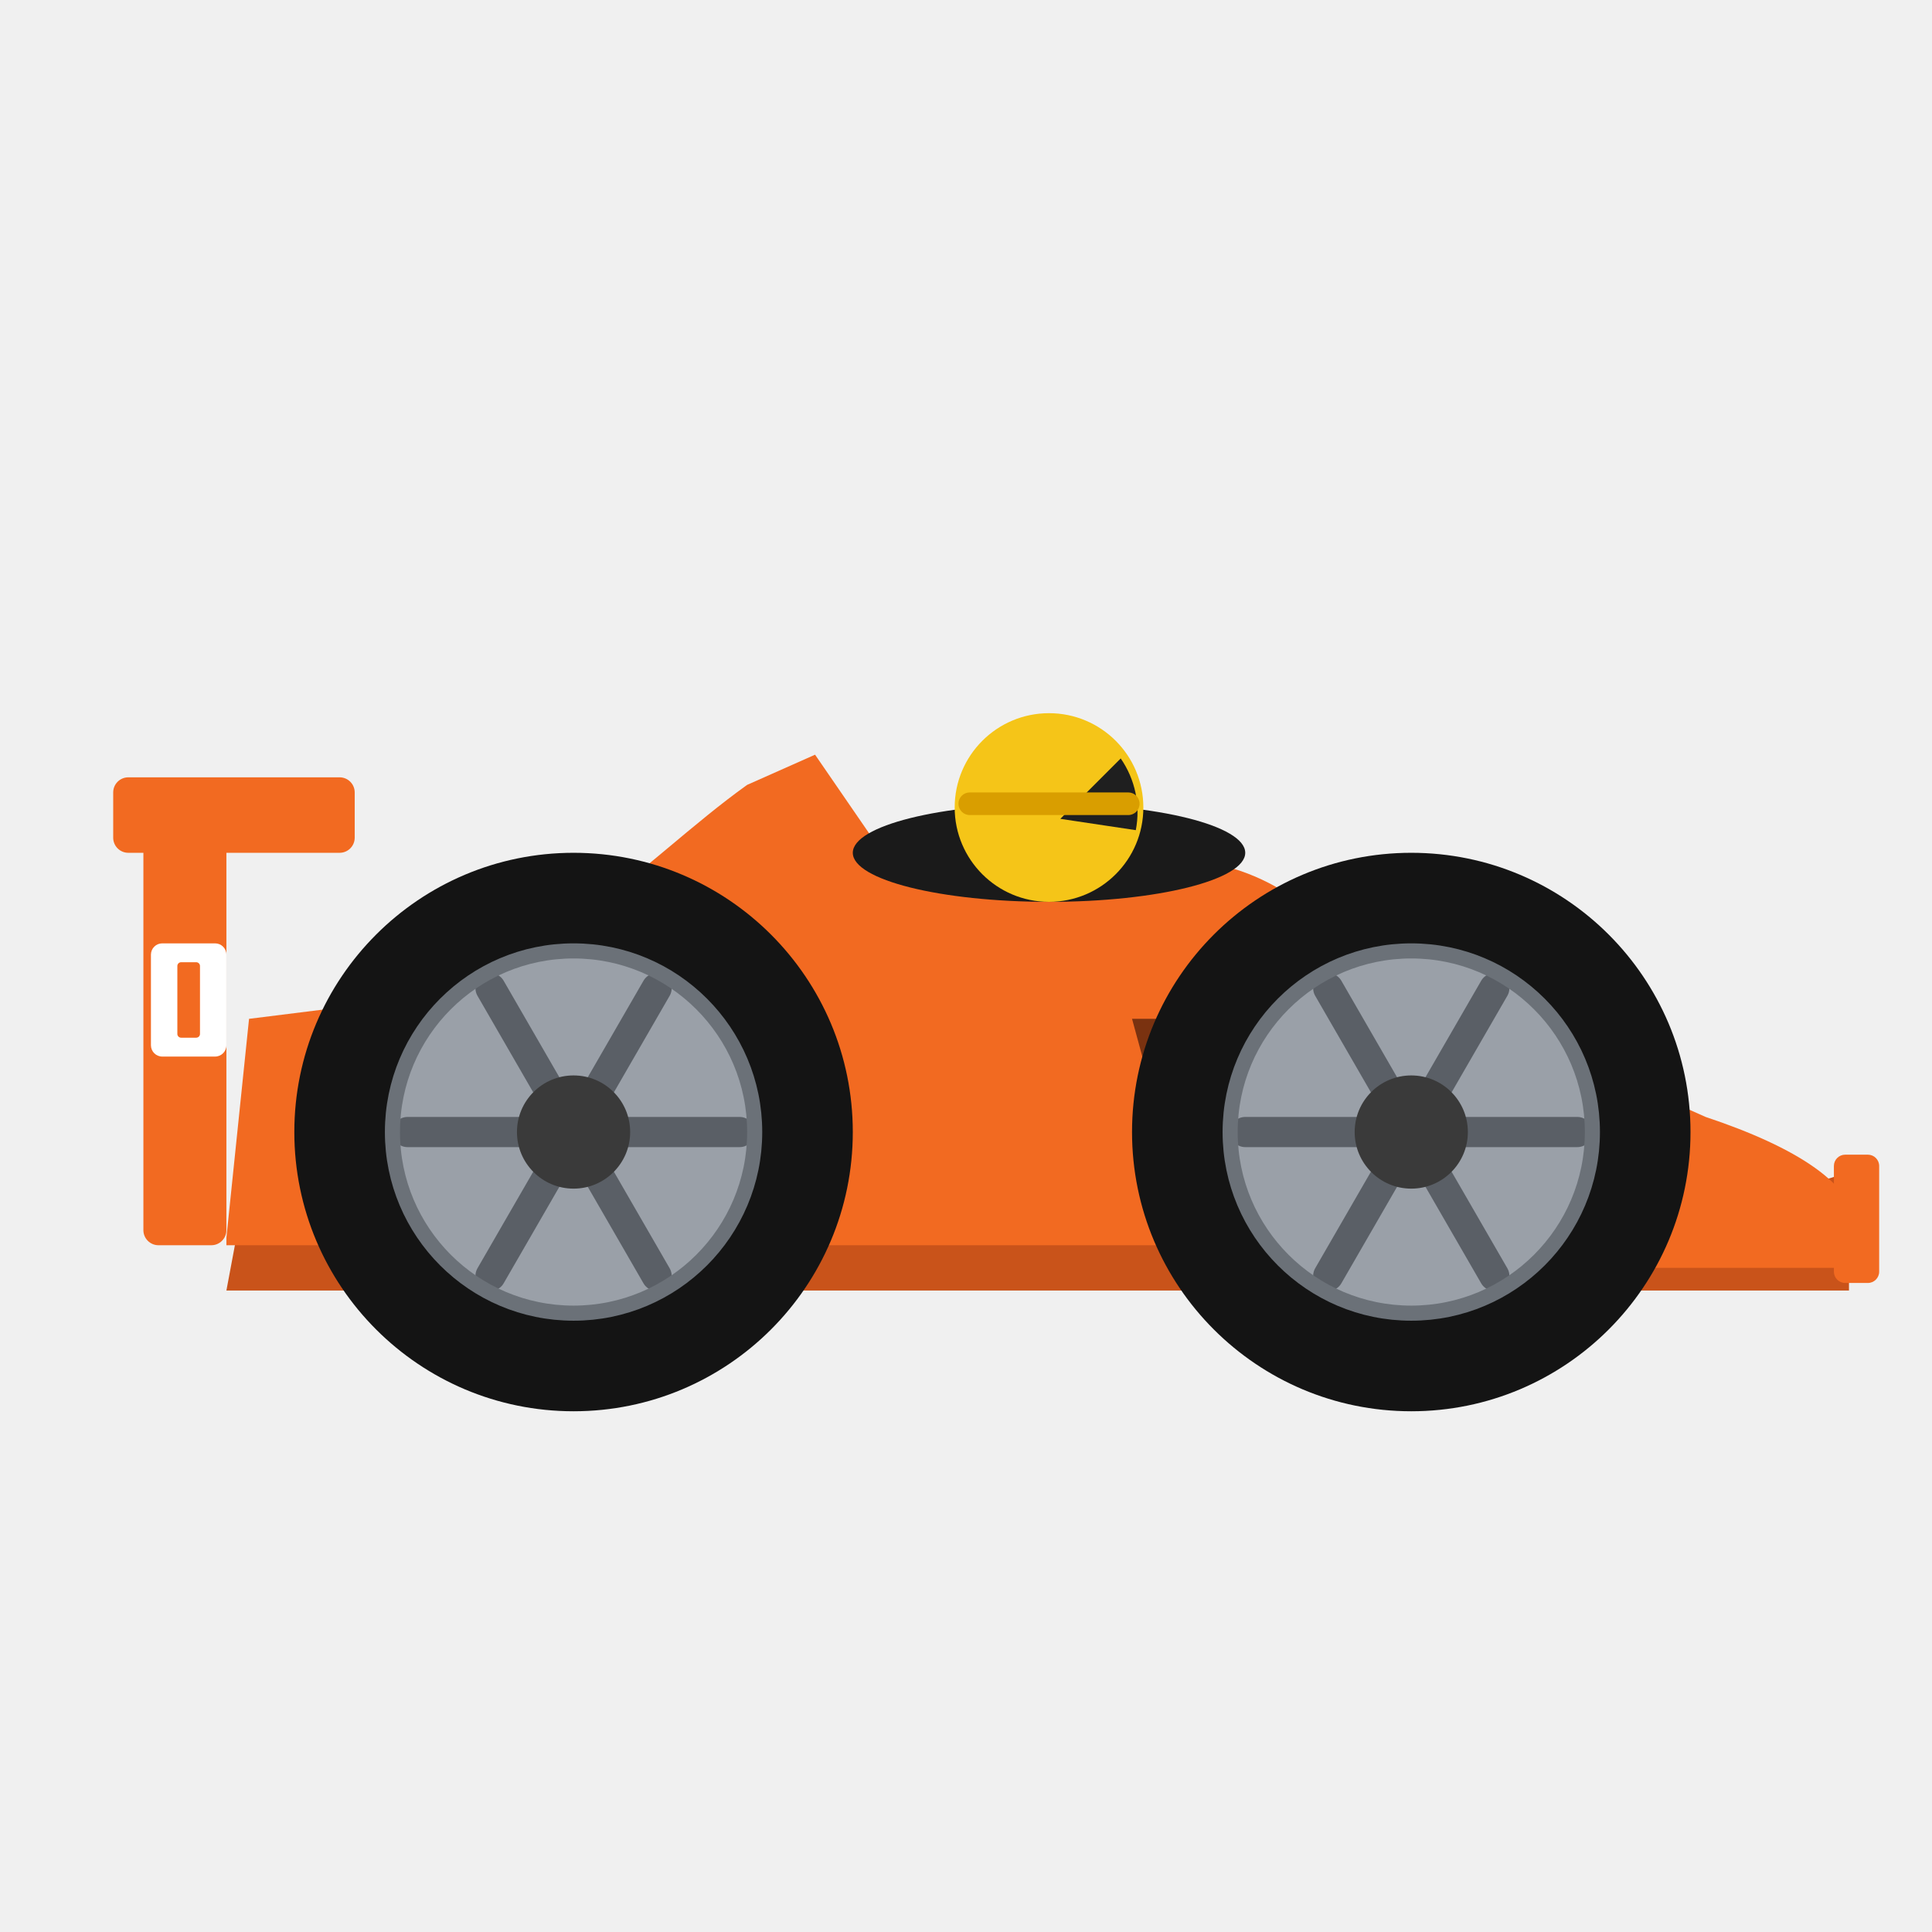
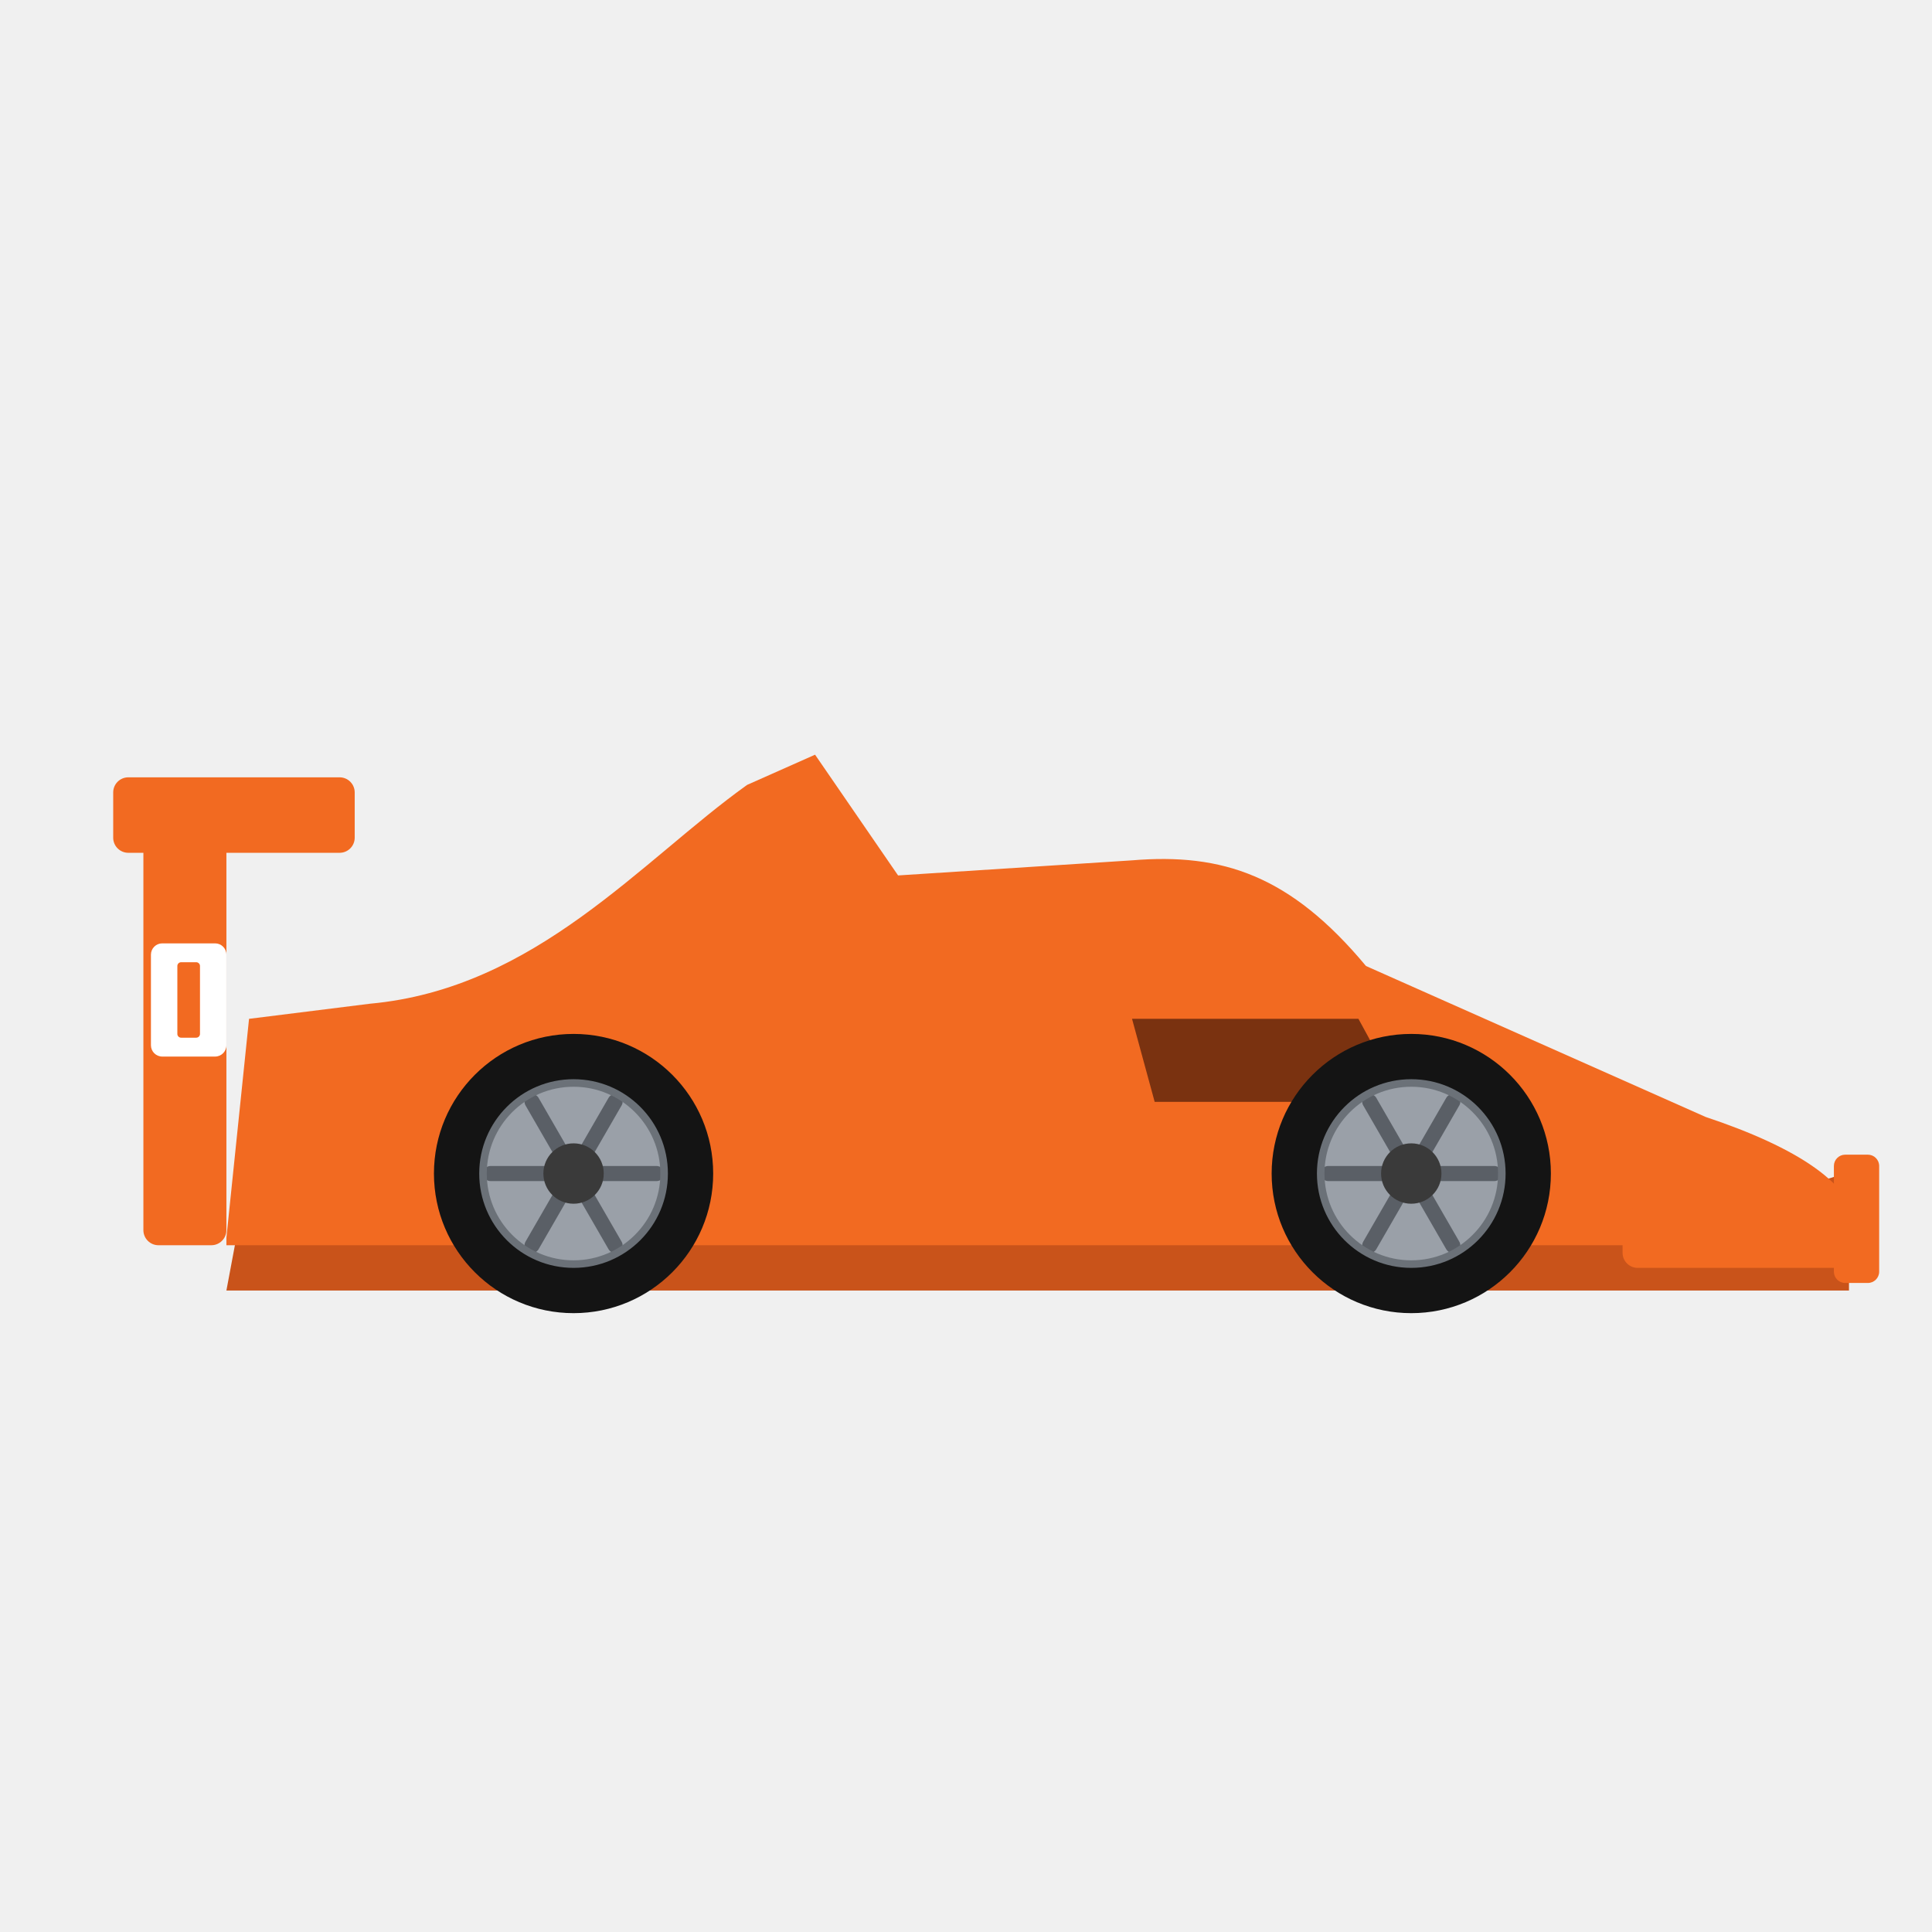
<svg xmlns="http://www.w3.org/2000/svg" viewBox="0 0 512 512">
  <g transform="translate(0,-30)">
    <rect x="38" y="238" width="22" height="122" rx="4" fill="#F26A21" />
    <rect x="30" y="236" width="64" height="20" rx="4" fill="#F26A21" />
    <rect x="40" y="280" width="20" height="30" rx="3" fill="#ffffff" />
    <rect x="47" y="285" width="6" height="20" rx="1" fill="#F26A21" />
    <path d="M60 372 L490 372 L490 340 C474 352 300 356 236 356 L96 352 L66 340 Z" fill="#C9531A" />
    <path d="M60 358              L66 300              L98 296              C142 292 170 258 198 238              L216 230              L238 262              L300 258              C324 256 342 262 362 286              L452 326              C476 334 492 344 492 356              L492 360              L60 360 Z" fill="#F26A21" />
    <path d="M300 300 L360 300 L372 322 L306 322 Z" fill="#7a3210" />
-     <ellipse cx="278" cy="256" rx="52" ry="13" fill="#1a1a1a" />
-     <circle cx="278" cy="244" r="25" fill="#F5C518" />
-     <path d="M297 231 A25 25 0 0 1 301 250 L281 247 Z" fill="#1f1f1f" />
-     <rect x="254" y="240" width="48" height="6" rx="3" fill="#d99e00" />
    <rect x="430" y="350" width="64" height="16" rx="4" fill="#F26A21" />
    <rect x="486" y="336" width="12" height="34" rx="3" fill="#F26A21" />
-     <g transform="translate(152,330)">
-       <circle r="74" fill="#141414" />
-       <circle r="48" fill="#9aa0a8" />
-       <g stroke="#5a5f66" stroke-width="8" stroke-linecap="round">
-         <line x1="-44" y1="0" x2="44" y2="0" />
-         <line x1="-44" y1="0" x2="44" y2="0" transform="rotate(60)" />
-         <line x1="-44" y1="0" x2="44" y2="0" transform="rotate(120)" />
+     <g transform="translate(152,341)">
+       <circle r="37" fill="#141414" />
+       <circle r="24" fill="#9aa0a8" />
+       <g stroke="#5a5f66" stroke-width="4" stroke-linecap="round">
+         <line x1="-22" y1="0" x2="22" y2="0" />
+         <line x1="-22" y1="0" x2="22" y2="0" transform="rotate(60)" />
+         <line x1="-22" y1="0" x2="22" y2="0" transform="rotate(120)" />
      </g>
-       <circle r="48" fill="none" stroke="#6b7178" stroke-width="4" />
-       <circle r="15" fill="#3a3a3a" />
+       <circle r="24" fill="none" stroke="#6b7178" stroke-width="2" />
+       <circle r="8" fill="#3a3a3a" />
    </g>
-     <g transform="translate(374,330)">
-       <circle r="74" fill="#141414" />
-       <circle r="48" fill="#9aa0a8" />
-       <g stroke="#5a5f66" stroke-width="8" stroke-linecap="round">
-         <line x1="-44" y1="0" x2="44" y2="0" />
-         <line x1="-44" y1="0" x2="44" y2="0" transform="rotate(60)" />
-         <line x1="-44" y1="0" x2="44" y2="0" transform="rotate(120)" />
+     <g transform="translate(374,341)">
+       <circle r="37" fill="#141414" />
+       <circle r="24" fill="#9aa0a8" />
+       <g stroke="#5a5f66" stroke-width="4" stroke-linecap="round">
+         <line x1="-22" y1="0" x2="22" y2="0" />
+         <line x1="-22" y1="0" x2="22" y2="0" transform="rotate(60)" />
+         <line x1="-22" y1="0" x2="22" y2="0" transform="rotate(120)" />
      </g>
-       <circle r="48" fill="none" stroke="#6b7178" stroke-width="4" />
-       <circle r="15" fill="#3a3a3a" />
+       <circle r="24" fill="none" stroke="#6b7178" stroke-width="2" />
+       <circle r="8" fill="#3a3a3a" />
    </g>
  </g>
</svg>
